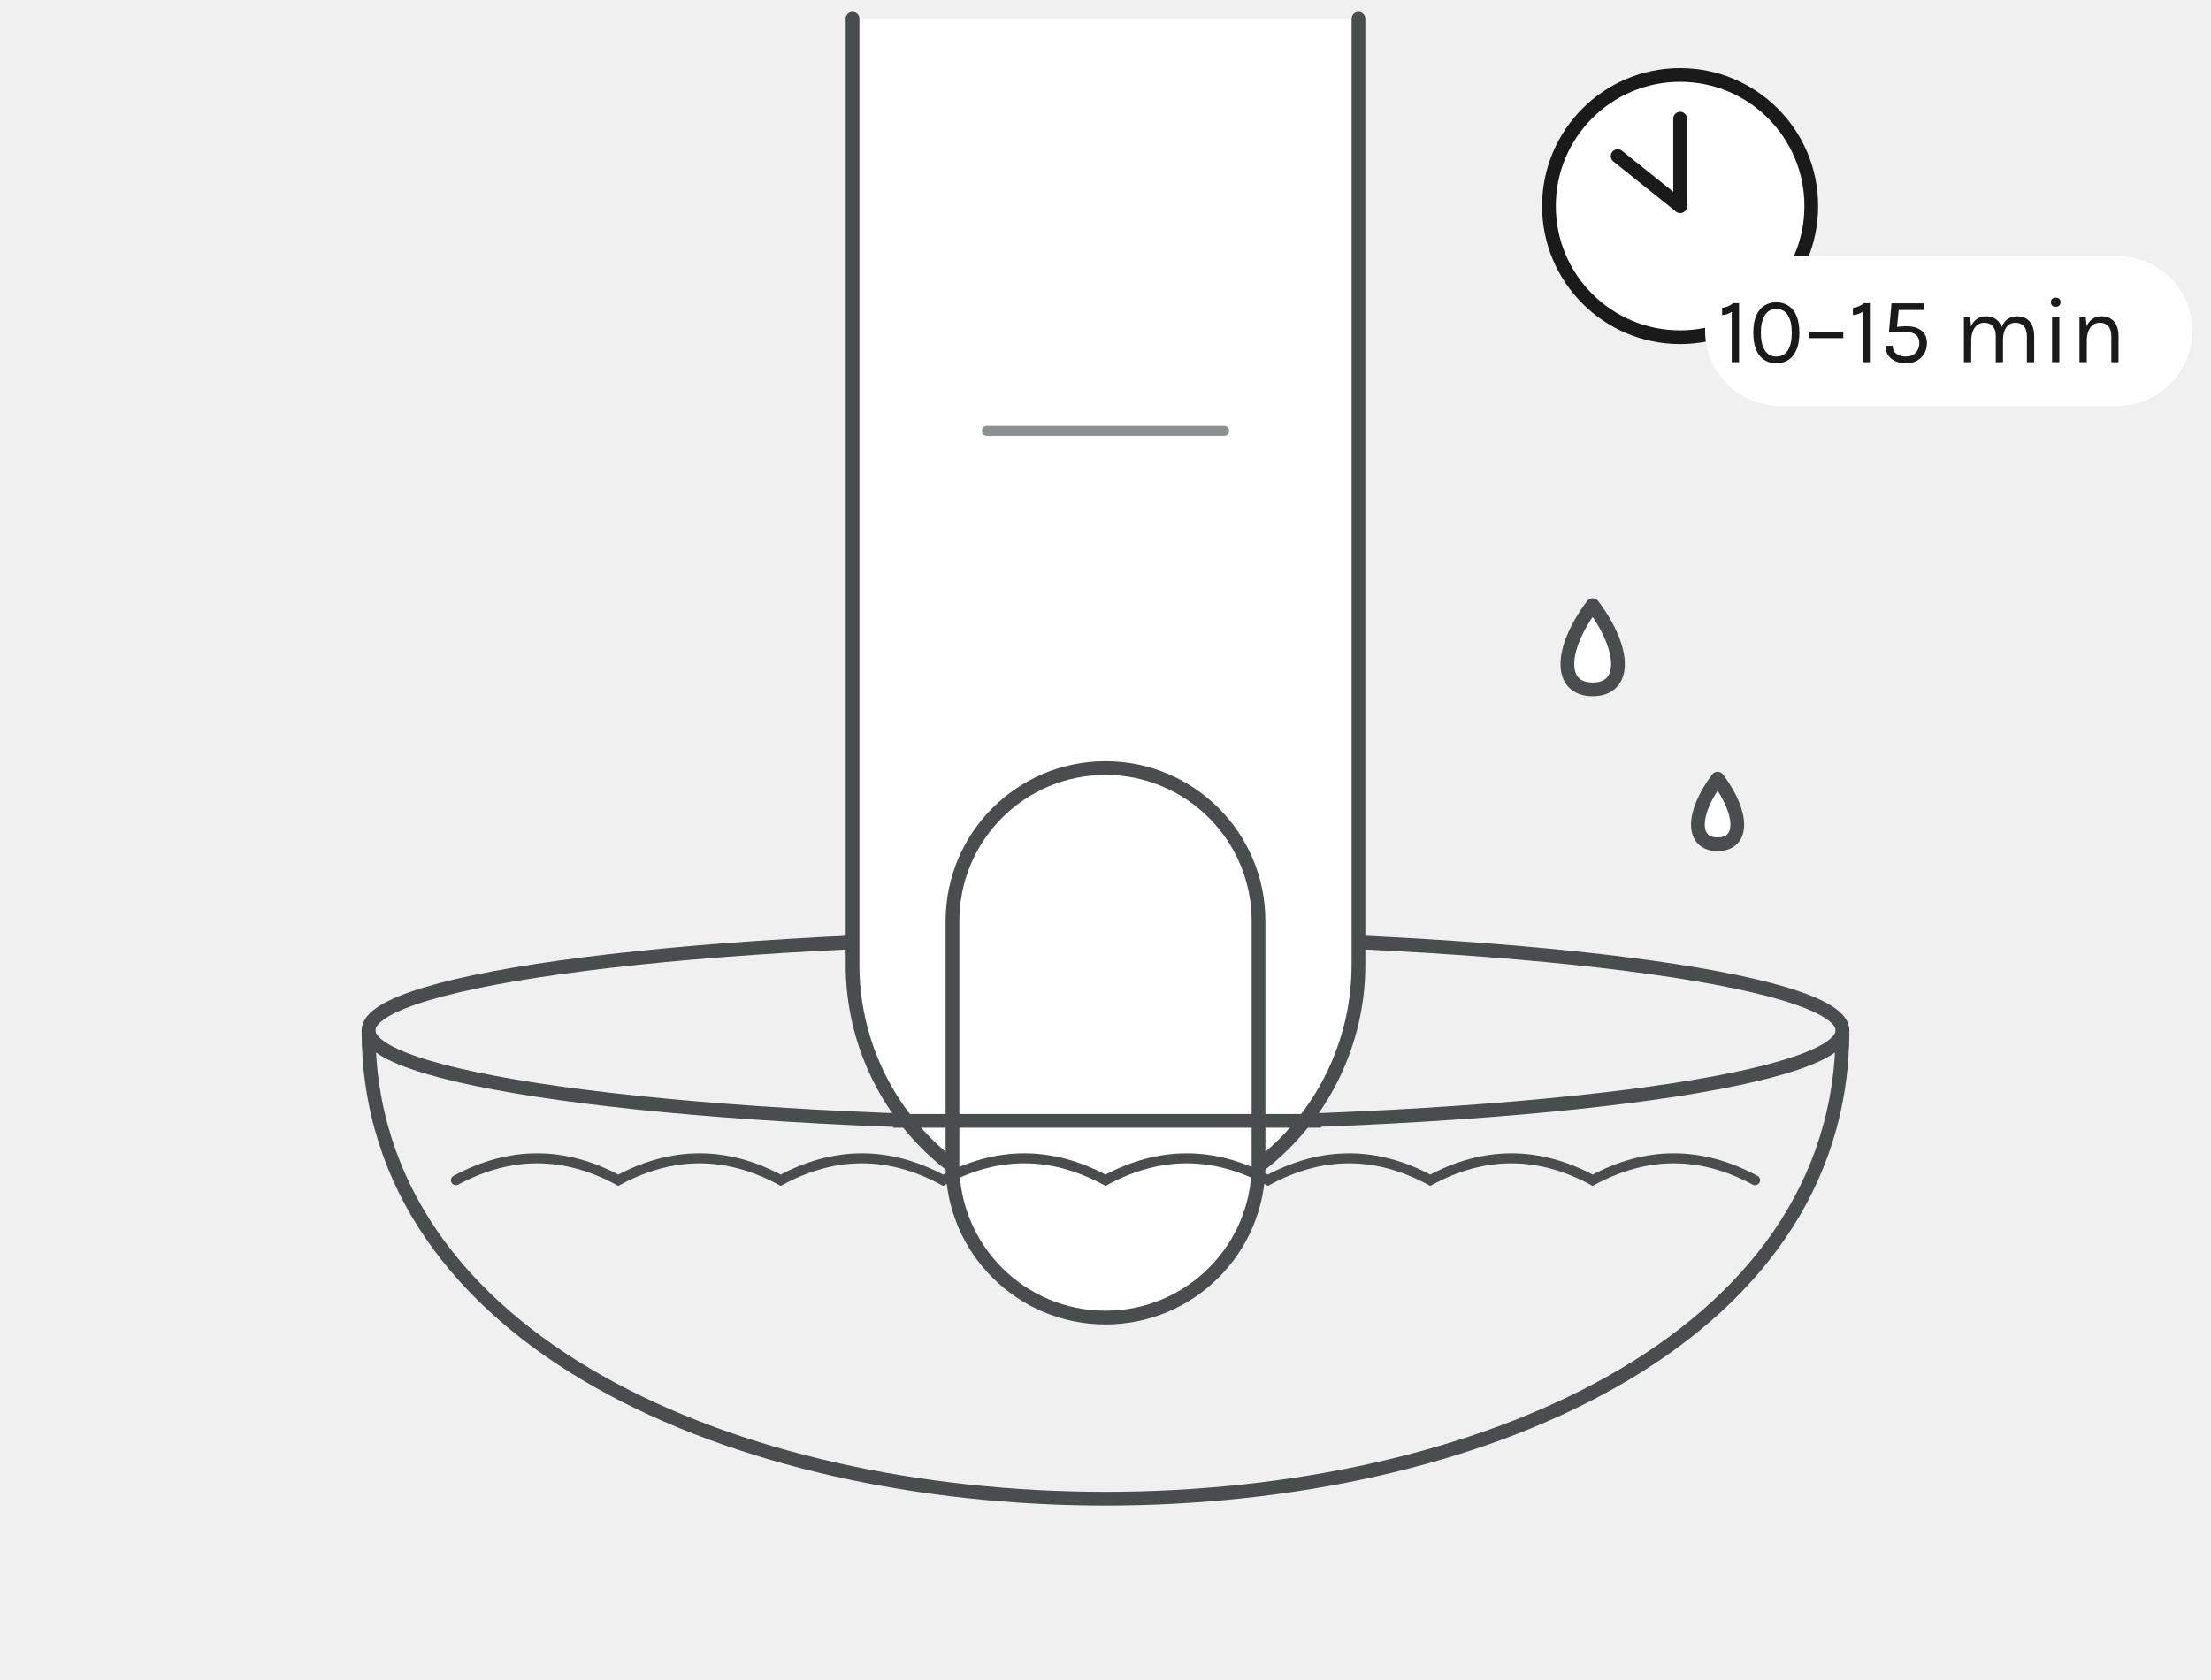
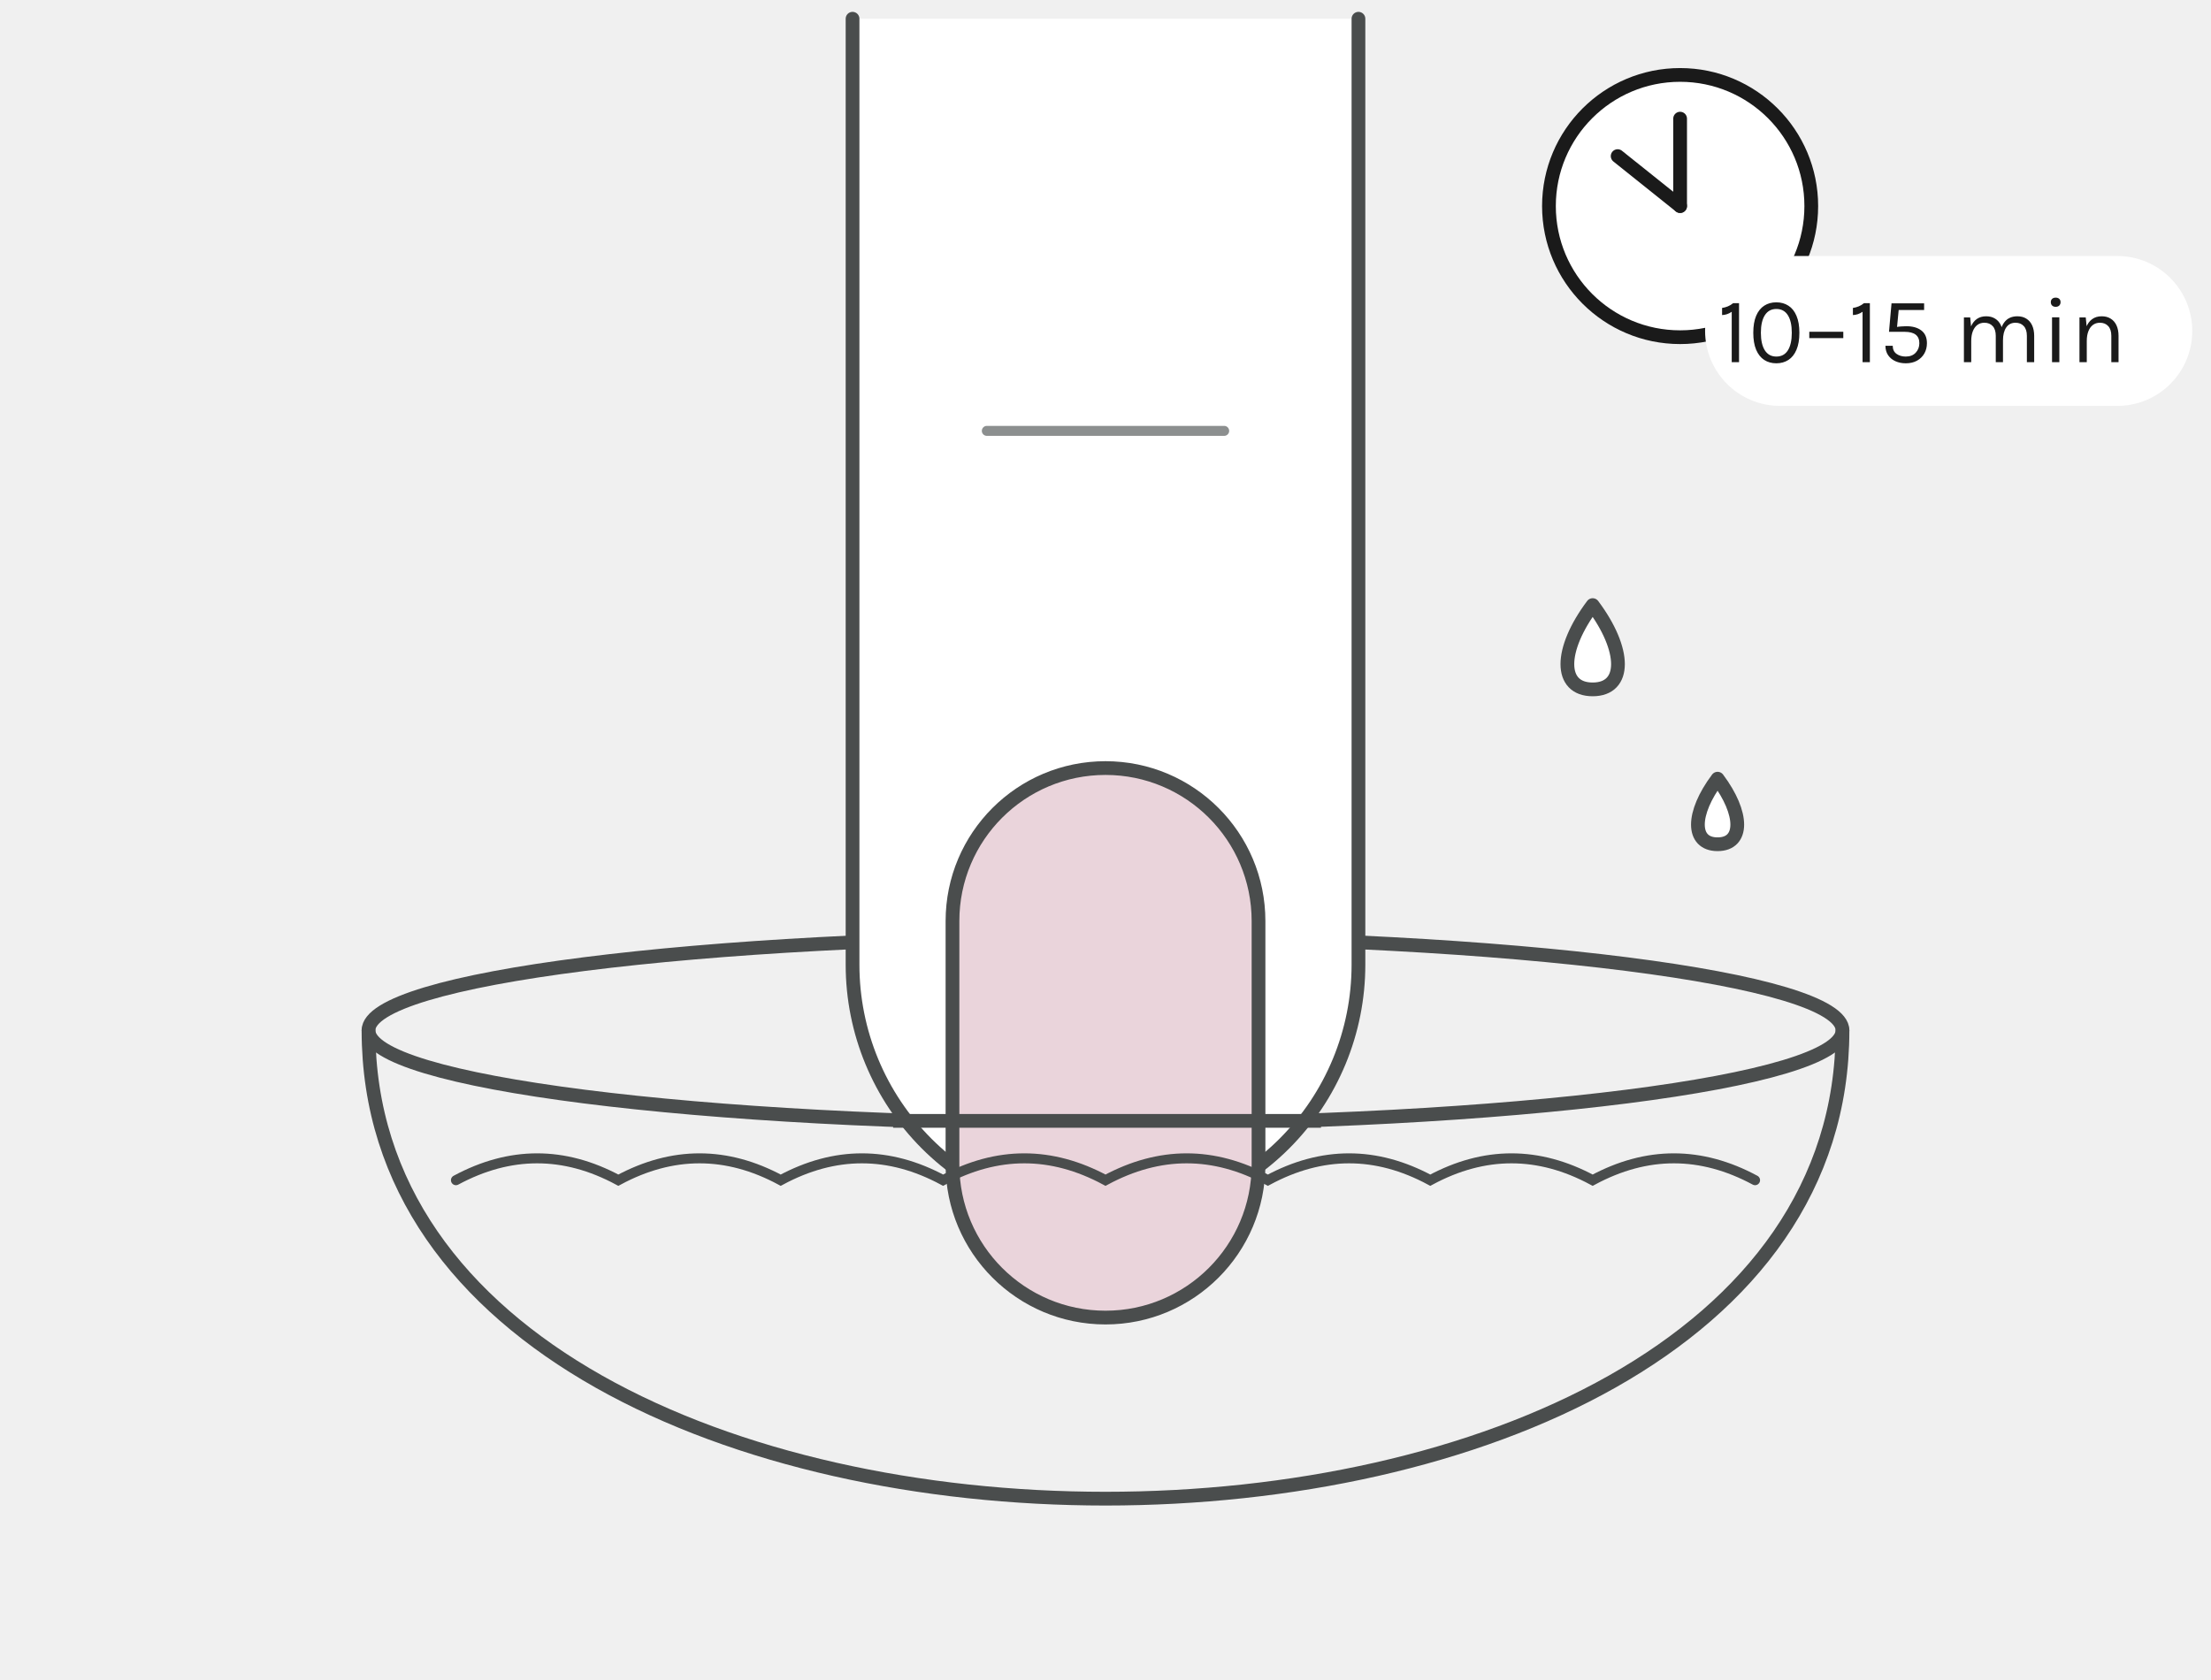
<svg xmlns="http://www.w3.org/2000/svg" width="354.00" height="269" viewBox="263.00 127 354.00 269" fill="none">
  <path d="M558 292C558 300.284 505.17 307 440 307C374.83 307 322 300.284 322 292C322 283.716 374.83 277 440 277C505.17 277 558 283.716 558 292Z" stroke-width="2.2" stroke="#4A4D4D" />
  <path d="M322 292C322 392 558 392 558 292" stroke-width="2.2" stroke-linecap="round" stroke="#4A4D4D" />
  <path d="M518 223.9C523.4 231.1 523.4 237.4 518 237.4C512.6 237.4 512.6 231.1 518 223.9Z" fill="white" stroke-width="2.2" stroke-linejoin="round" stroke="#4A4D4D" />
  <path d="M538 251.7C542.2 257.3 542.2 262.2 538 262.2C533.8 262.2 533.8 257.3 538 251.7Z" fill="white" stroke-width="2.2" stroke-linejoin="round" stroke="#4A4D4D" />
  <path d="M532 181C543.598 181 553 171.598 553 160C553 148.402 543.598 139 532 139C520.402 139 511 148.402 511 160C511 171.598 520.402 181 532 181Z" fill="white" stroke-width="2.2" stroke="#1A1A1A" />
  <path d="M532 160V146" stroke-width="2.2" stroke-linecap="round" stroke="#1A1A1A" />
  <path d="M532 160L522 152" stroke-width="2.2" stroke-linecap="round" stroke="#1A1A1A" />
  <path d="M602 168H548C541.373 168 536 173.373 536 180C536 186.627 541.373 192 548 192H602C608.627 192 614 186.627 614 180C614 173.373 608.627 168 602 168Z" fill="white" />
  <path d="M540.49 175.55H541.435V185H540.265V176.93C540.025 177.095 539.773 177.222 539.508 177.312C539.248 177.397 538.985 177.445 538.72 177.455V176.315C539.035 176.27 539.34 176.187 539.635 176.067C539.935 175.947 540.22 175.775 540.49 175.55ZM547.406 185.18C546.666 185.18 546.019 185 545.464 184.64C544.914 184.28 544.484 183.738 544.174 183.012C543.869 182.287 543.716 181.38 543.716 180.29C543.716 179.2 543.869 178.295 544.174 177.575C544.484 176.85 544.914 176.31 545.464 175.955C546.019 175.595 546.666 175.415 547.406 175.415C548.141 175.415 548.786 175.595 549.341 175.955C549.896 176.31 550.326 176.85 550.631 177.575C550.941 178.295 551.096 179.2 551.096 180.29C551.096 181.38 550.941 182.287 550.631 183.012C550.326 183.738 549.896 184.28 549.341 184.64C548.786 185 548.141 185.18 547.406 185.18ZM547.406 184.1C548.216 184.1 548.831 183.77 549.251 183.11C549.671 182.445 549.881 181.505 549.881 180.29C549.881 179.075 549.671 178.137 549.251 177.477C548.831 176.812 548.216 176.48 547.406 176.48C546.606 176.48 545.994 176.812 545.569 177.477C545.144 178.137 544.931 179.075 544.931 180.29C544.931 181.505 545.144 182.445 545.569 183.11C545.994 183.77 546.606 184.1 547.406 184.1ZM552.682 181.145V180.125H558.127V181.145H552.682ZM561.437 175.55H562.382V185H561.212V176.93C560.972 177.095 560.72 177.222 560.455 177.312C560.195 177.397 559.932 177.445 559.667 177.455V176.315C559.982 176.27 560.287 176.187 560.582 176.067C560.882 175.947 561.167 175.775 561.437 175.55ZM568.128 185.18C567.533 185.18 566.991 185.073 566.501 184.858C566.011 184.642 565.618 184.328 565.323 183.913C565.028 183.493 564.878 182.98 564.873 182.375H566.043C566.043 182.945 566.243 183.375 566.643 183.665C567.048 183.955 567.543 184.1 568.128 184.1C568.803 184.1 569.333 183.895 569.718 183.485C570.108 183.07 570.303 182.56 570.303 181.955C570.303 180.745 569.523 180.14 567.963 180.14H565.443L565.848 175.58H571.068V176.645H566.793L567.033 176.24L566.718 179.525L566.568 179.39C566.808 179.335 567.081 179.297 567.386 179.278C567.691 179.252 567.963 179.24 568.203 179.24C569.223 179.24 570.031 179.467 570.626 179.922C571.221 180.377 571.518 181.055 571.518 181.955C571.518 182.565 571.381 183.115 571.106 183.605C570.831 184.09 570.438 184.475 569.928 184.76C569.423 185.04 568.823 185.18 568.128 185.18ZM587.52 185V180.785C587.52 180.1 587.355 179.58 587.025 179.225C586.7 178.865 586.26 178.685 585.705 178.685C585.055 178.685 584.557 178.937 584.212 179.442C583.867 179.943 583.695 180.635 583.695 181.52H583.155C583.155 180.875 583.217 180.31 583.342 179.825C583.472 179.34 583.66 178.937 583.905 178.617C584.15 178.292 584.447 178.05 584.797 177.89C585.147 177.73 585.545 177.65 585.99 177.65C586.555 177.65 587.037 177.777 587.437 178.032C587.842 178.282 588.152 178.642 588.367 179.113C588.582 179.582 588.69 180.14 588.69 180.785V185H587.52ZM577.44 185V177.83H578.445L578.58 179.27C578.805 178.75 579.12 178.35 579.525 178.07C579.935 177.79 580.425 177.65 580.995 177.65C581.56 177.65 582.042 177.777 582.442 178.032C582.847 178.282 583.157 178.642 583.372 179.113C583.587 179.582 583.695 180.14 583.695 180.785V185H582.54V180.785C582.54 180.1 582.375 179.58 582.045 179.225C581.72 178.865 581.275 178.685 580.71 178.685C580.28 178.685 579.907 178.802 579.592 179.037C579.277 179.273 579.035 179.61 578.865 180.05C578.695 180.485 578.61 181.005 578.61 181.61V185H577.44ZM592.133 176.135C591.893 176.135 591.703 176.067 591.563 175.932C591.423 175.792 591.353 175.61 591.353 175.385C591.353 175.165 591.423 174.99 591.563 174.86C591.703 174.73 591.893 174.665 592.133 174.665C592.373 174.665 592.563 174.73 592.703 174.86C592.843 174.99 592.913 175.165 592.913 175.385C592.913 175.61 592.843 175.792 592.703 175.932C592.563 176.067 592.373 176.135 592.133 176.135ZM591.548 185V177.815H592.718V185H591.548ZM601.041 185V180.785C601.041 180.1 600.876 179.58 600.546 179.225C600.221 178.865 599.776 178.685 599.211 178.685C598.781 178.685 598.408 178.802 598.093 179.037C597.778 179.273 597.536 179.61 597.366 180.05C597.196 180.485 597.111 181.005 597.111 181.61H596.661C596.661 180.775 596.771 180.062 596.991 179.472C597.211 178.882 597.531 178.432 597.951 178.122C598.376 177.807 598.891 177.65 599.496 177.65C600.061 177.65 600.543 177.777 600.943 178.032C601.348 178.282 601.658 178.642 601.873 179.113C602.088 179.582 602.196 180.14 602.196 180.785V185H601.041ZM595.941 185V177.83H596.946L597.111 179.48V185H595.941Z" fill="#1A1A1A" />
  <path d="M399.5 130V281.5C399.5 292.241 403.767 302.543 411.362 310.138C418.957 317.733 429.259 322 440 322C450.741 322 461.043 317.733 468.638 310.138C476.233 302.543 480.5 292.241 480.5 281.5V130" fill="white" stroke-width="2.2" stroke-linecap="round" stroke="#4A4D4D" />
-   <path d="M464.5 274.5C464.5 260.969 453.531 250 440 250C426.469 250 415.5 260.969 415.5 274.5V313.5C415.5 327.031 426.469 338 440 338C453.531 338 464.5 327.031 464.5 313.5V274.5Z" fill="white" stroke-width="2.2" stroke="#4A4D4D" />
+   <path d="M464.5 274.5C464.5 260.969 453.531 250 440 250C426.469 250 415.5 260.969 415.5 274.5V313.5C415.5 327.031 426.469 338 440 338C453.531 338 464.5 327.031 464.5 313.5V274.5Z" fill="#EAD4DB" stroke-width="2.2" stroke="#4A4D4D" />
  <path d="M421 196H459" stroke-width="1.6" stroke-linecap="round" stroke="#8C8F8F" />
  <path d="M336 316C344.667 311.333 353.333 311.333 362 316C370.667 311.333 379.333 311.333 388 316C396.667 311.333 405.333 311.333 414 316C422.667 311.333 431.333 311.333 440 316C448.667 311.333 457.333 311.333 466 316C474.667 311.333 483.333 311.333 492 316C500.667 311.333 509.333 311.333 518 316C526.667 311.333 535.333 311.333 544 316" stroke-width="1.6" stroke-linecap="round" stroke="#4A4D4D" />
  <path d="M406 306.5H474.5" stroke-width="2.2" stroke="#4A4D4D" />
</svg>
